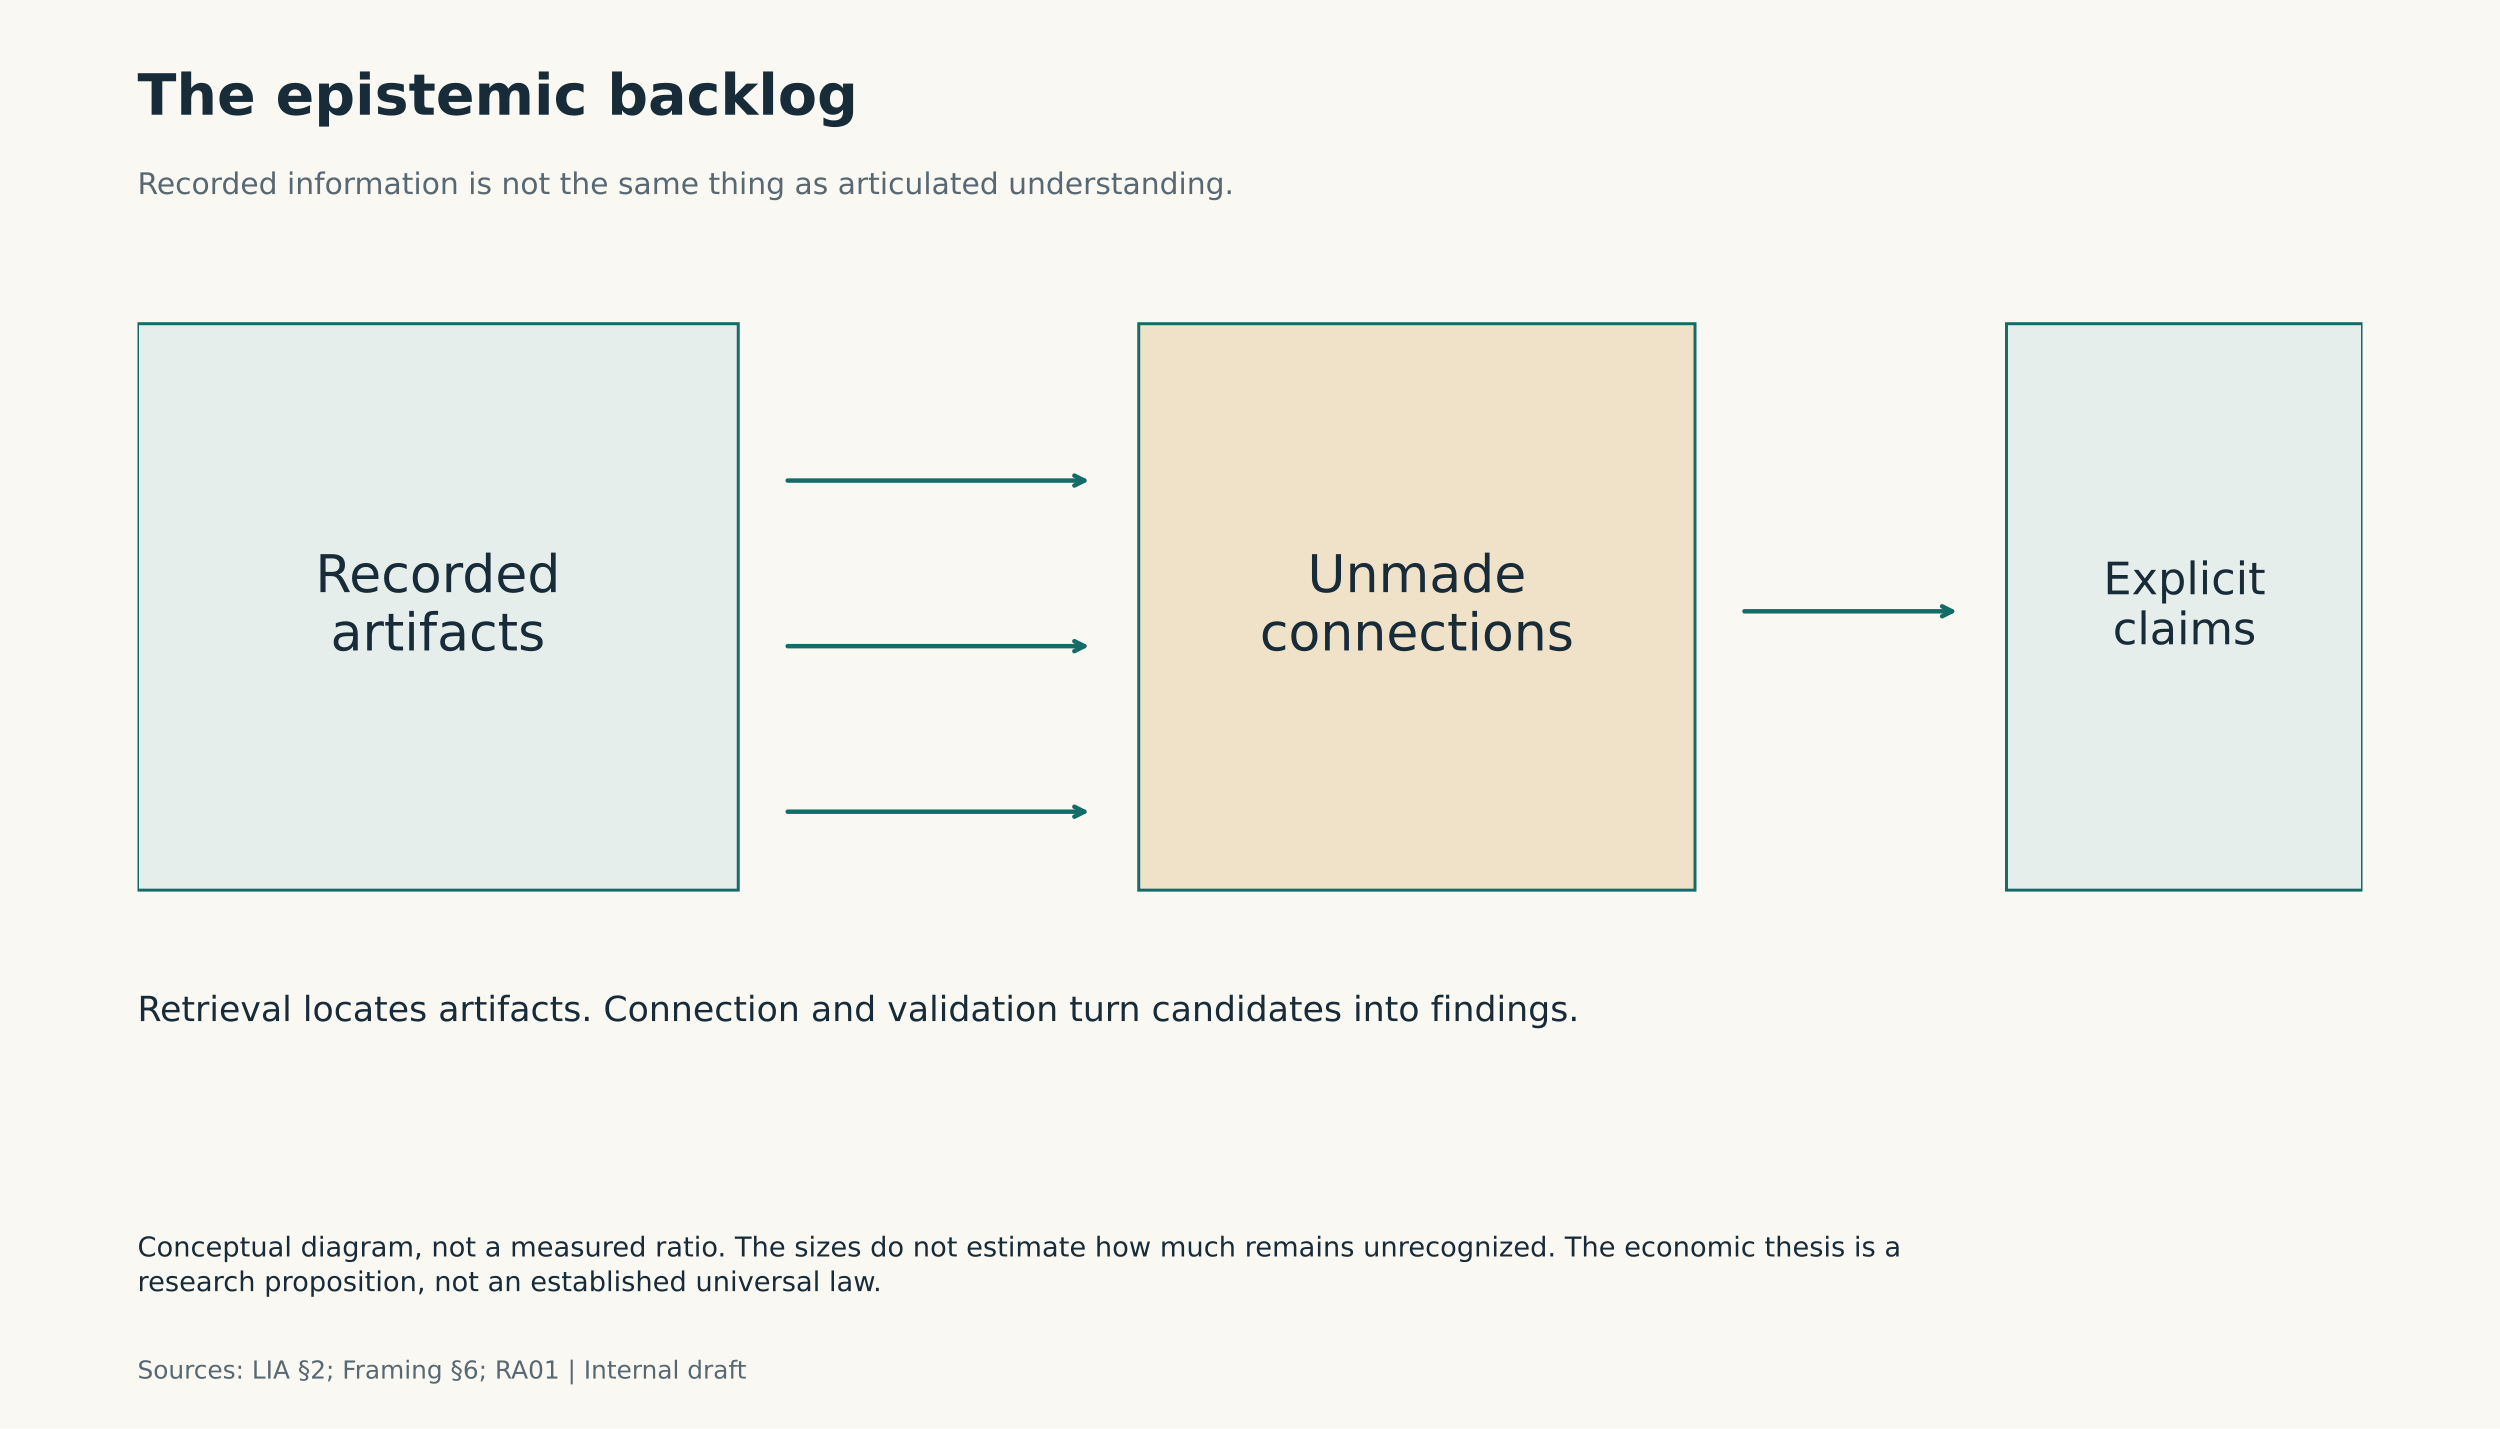
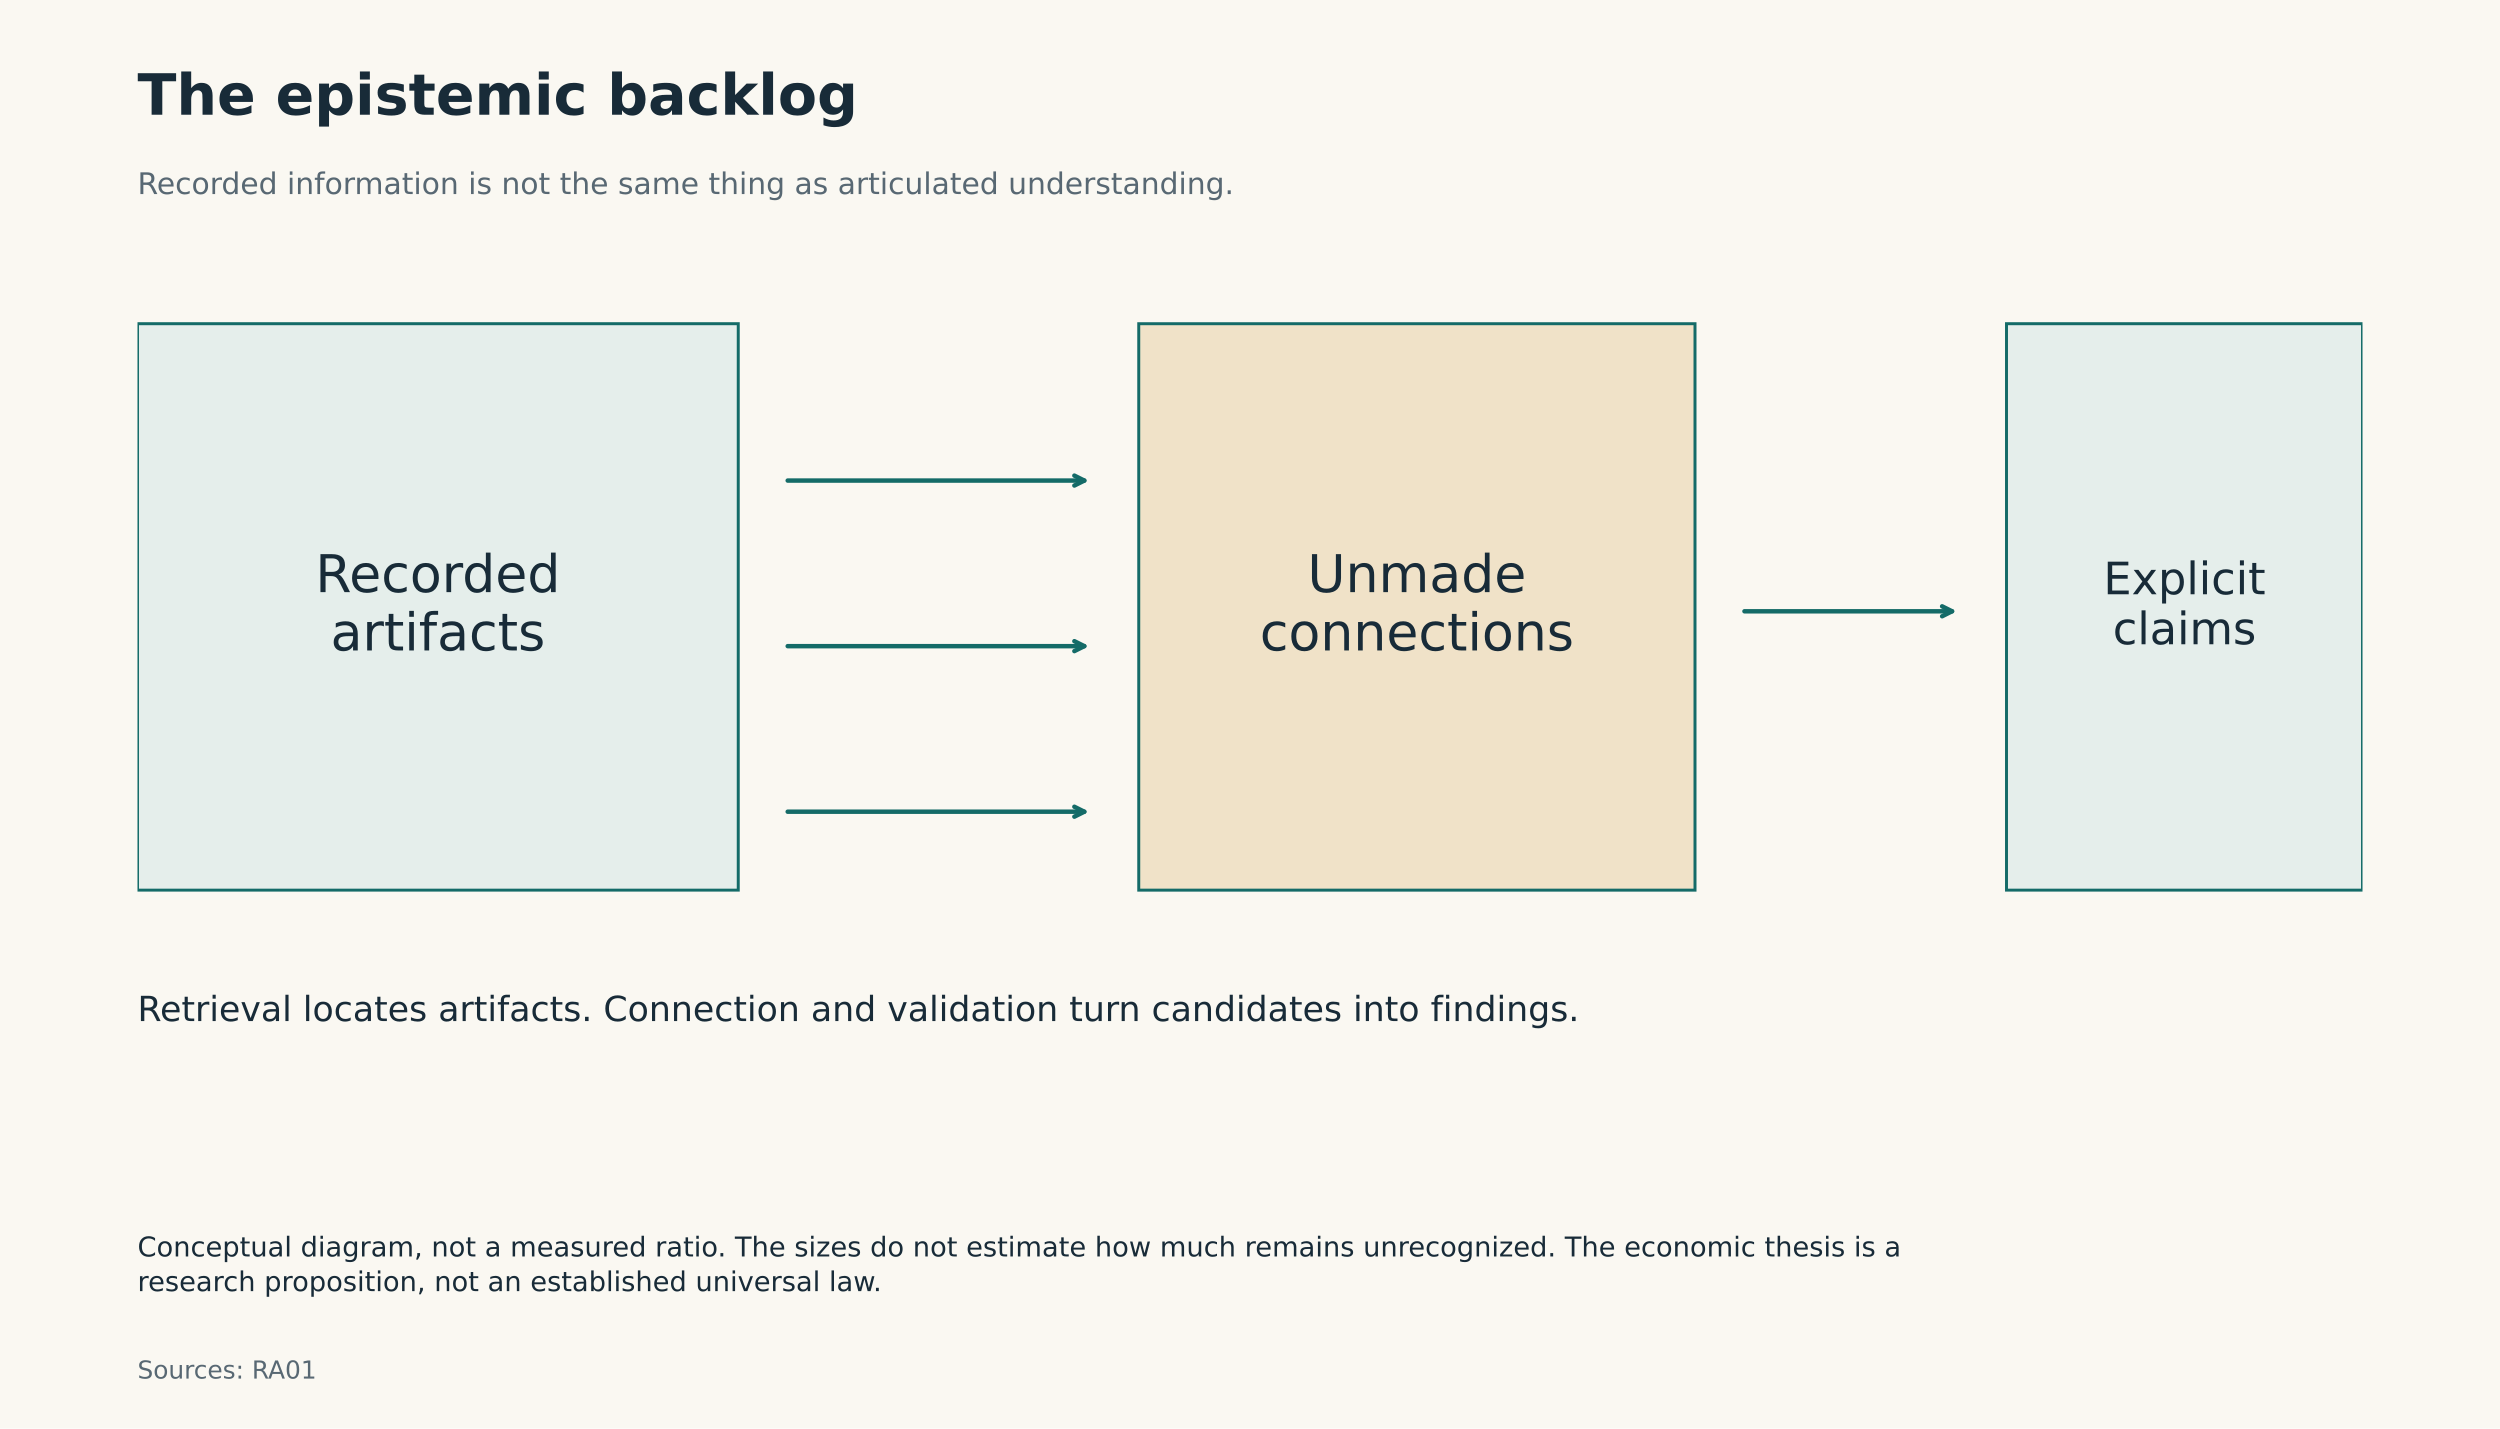
<svg xmlns="http://www.w3.org/2000/svg" width="1008pt" height="576pt" viewBox="0 0 1008 576" version="1.1">
  <defs>
    <style type="text/css">*{stroke-linejoin: round; stroke-linecap: butt}</style>
  </defs>
  <g id="figure_1">
    <g id="patch_1">
      <path d="M 0 576  L 1008 576  L 1008 0  L 0 0  z " style="fill: #faf8f2" />
    </g>
    <g id="axes_1">
      <g id="patch_2">
-         <path d="M 55.44 358.906  L 297.662 358.906  L 297.662 130.522  L 55.44 130.522  z " clip-path="url(#p9d0f6fe90d)" style="fill: #e5eeeb; stroke: #146b68; stroke-width: 1.2; stroke-linejoin: miter" />
+         <path d="M 55.44 358.906  L 297.662 358.906  L 297.662 130.522  L 55.44 130.522  z " clip-path="url(#pe35c5fad00)" style="fill: #e5eeeb; stroke: #146b68; stroke-width: 1.2; stroke-linejoin: miter" />
      </g>
      <g id="patch_3">
-         <path d="M 459.144 358.906  L 683.424 358.906  L 683.424 130.522  L 459.144 130.522  z " clip-path="url(#p9d0f6fe90d)" style="fill: #f0e2c8; stroke: #146b68; stroke-width: 1.2; stroke-linejoin: miter" />
+         <path d="M 459.144 358.906  L 683.424 358.906  L 683.424 130.522  L 459.144 130.522  z " clip-path="url(#pe35c5fad00)" style="fill: #f0e2c8; stroke: #146b68; stroke-width: 1.2; stroke-linejoin: miter" />
      </g>
      <g id="patch_4">
-         <path d="M 809.021 358.906  L 952.56 358.906  L 952.56 130.522  L 809.021 130.522  z " clip-path="url(#p9d0f6fe90d)" style="fill: #e5eeeb; stroke: #146b68; stroke-width: 1.2; stroke-linejoin: miter" />
+         <path d="M 809.021 358.906  L 952.56 358.906  L 952.56 130.522  L 809.021 130.522  z " clip-path="url(#pe35c5fad00)" style="fill: #e5eeeb; stroke: #146b68; stroke-width: 1.2; stroke-linejoin: miter" />
      </g>
      <g id="text_1">
        <text style="font-size: 21px; font-family: 'DejaVu Sans'; fill: #182b38" transform="translate(127.1438 238.7506)">Recorded</text>
        <text style="font-size: 21px; font-family: 'DejaVu Sans'; fill: #182b38" transform="translate(133.2764 262.266)">artifacts</text>
      </g>
      <g id="patch_5">
        <path d="M 317.602 193.766  Q 378.4 193.766 437.186 193.766  " style="fill: none; stroke: #146b68; stroke-width: 1.8; stroke-linecap: round" />
        <path d="M 433.186 191.766  L 437.186 193.766  L 433.186 195.766  " style="fill: none; stroke: #146b68; stroke-width: 1.8; stroke-linecap: round" />
      </g>
      <g id="patch_6">
        <path d="M 317.602 260.525  Q 378.4 260.525 437.186 260.525  " style="fill: none; stroke: #146b68; stroke-width: 1.8; stroke-linecap: round" />
        <path d="M 433.186 258.525  L 437.186 260.525  L 433.186 262.525  " style="fill: none; stroke: #146b68; stroke-width: 1.8; stroke-linecap: round" />
      </g>
      <g id="patch_7">
        <path d="M 317.602 327.283  Q 378.4 327.283 437.186 327.283  " style="fill: none; stroke: #146b68; stroke-width: 1.8; stroke-linecap: round" />
        <path d="M 433.186 325.283  L 437.186 327.283  L 433.186 329.283  " style="fill: none; stroke: #146b68; stroke-width: 1.8; stroke-linecap: round" />
      </g>
      <g id="text_2">
        <text style="font-size: 21px; font-family: 'DejaVu Sans'; fill: #182b38" transform="translate(527.1561 238.7506)">Unmade</text>
        <text style="font-size: 21px; font-family: 'DejaVu Sans'; fill: #182b38" transform="translate(507.9608 262.266)">connections</text>
      </g>
      <g id="patch_8">
        <path d="M 703.368 246.47  Q 746.223 246.47 787.066 246.47  " style="fill: none; stroke: #146b68; stroke-width: 1.8; stroke-linecap: round" />
        <path d="M 783.066 244.47  L 787.066 246.47  L 783.066 248.47  " style="fill: none; stroke: #146b68; stroke-width: 1.8; stroke-linecap: round" />
      </g>
      <g id="text_3">
        <text style="font-size: 18px; font-family: 'DejaVu Sans'; fill: #182b38" transform="translate(848.0852 239.6024)">Explicit</text>
        <text style="font-size: 18px; font-family: 'DejaVu Sans'; fill: #182b38" transform="translate(851.8709 259.7585)">claims</text>
      </g>
      <g id="text_4">
        <text style="font-size: 14px; font-family: 'DejaVu Sans'; text-anchor: start; fill: #182b38" x="55.44" y="411.707" transform="rotate(-0 55.44 411.7066)">Retrieval locates artifacts. Connection and validation turn candidates into findings.</text>
      </g>
    </g>
    <g id="text_5">
      <text style="font-weight: 700; font-size: 23px; font-family: 'DejaVu Sans'; text-anchor: start; fill: #182b38" x="55.44" y="46.276" transform="rotate(-0 55.44 46.27641)">The epistemic backlog</text>
    </g>
    <g id="text_6">
      <text style="font-size: 12px; font-family: 'DejaVu Sans'; text-anchor: start; fill: #586873" x="55.44" y="78.238" transform="rotate(-0 55.44 78.23812)">Recorded information is not the same thing as articulated understanding.</text>
    </g>
    <g id="text_7">
      <text style="font-size: 11px; font-family: 'DejaVu Sans'; fill: #182b38" transform="translate(55.44 506.5983)">Conceptual diagram, not a measured ratio. The sizes do not estimate how much remains unrecognized. The economic thesis is a</text>
      <text style="font-size: 11px; font-family: 'DejaVu Sans'; fill: #182b38" transform="translate(55.44 520.5875)">research proposition, not an established universal law.</text>
    </g>
    <g id="text_8">
-       <text style="font-size: 10px; font-family: 'DejaVu Sans'; text-anchor: start; fill: #586873" x="55.44" y="555.84" transform="rotate(-0 55.44 555.84)">Sources: LIA §2; Framing §6; RA01  |  Internal draft</text>
+       <text style="font-size: 10px; font-family: 'DejaVu Sans'; text-anchor: start; fill: #586873" x="55.44" y="555.84" transform="rotate(-0 55.44 555.84)">Sources: RA01</text>
    </g>
  </g>
  <defs>
-     <clipPath id="p9d0f6fe90d">
+     <clipPath id="pe35c5fad00">
      <rect x="55.44" y="109.44" width="897.12" height="351.36" />
    </clipPath>
  </defs>
</svg>
